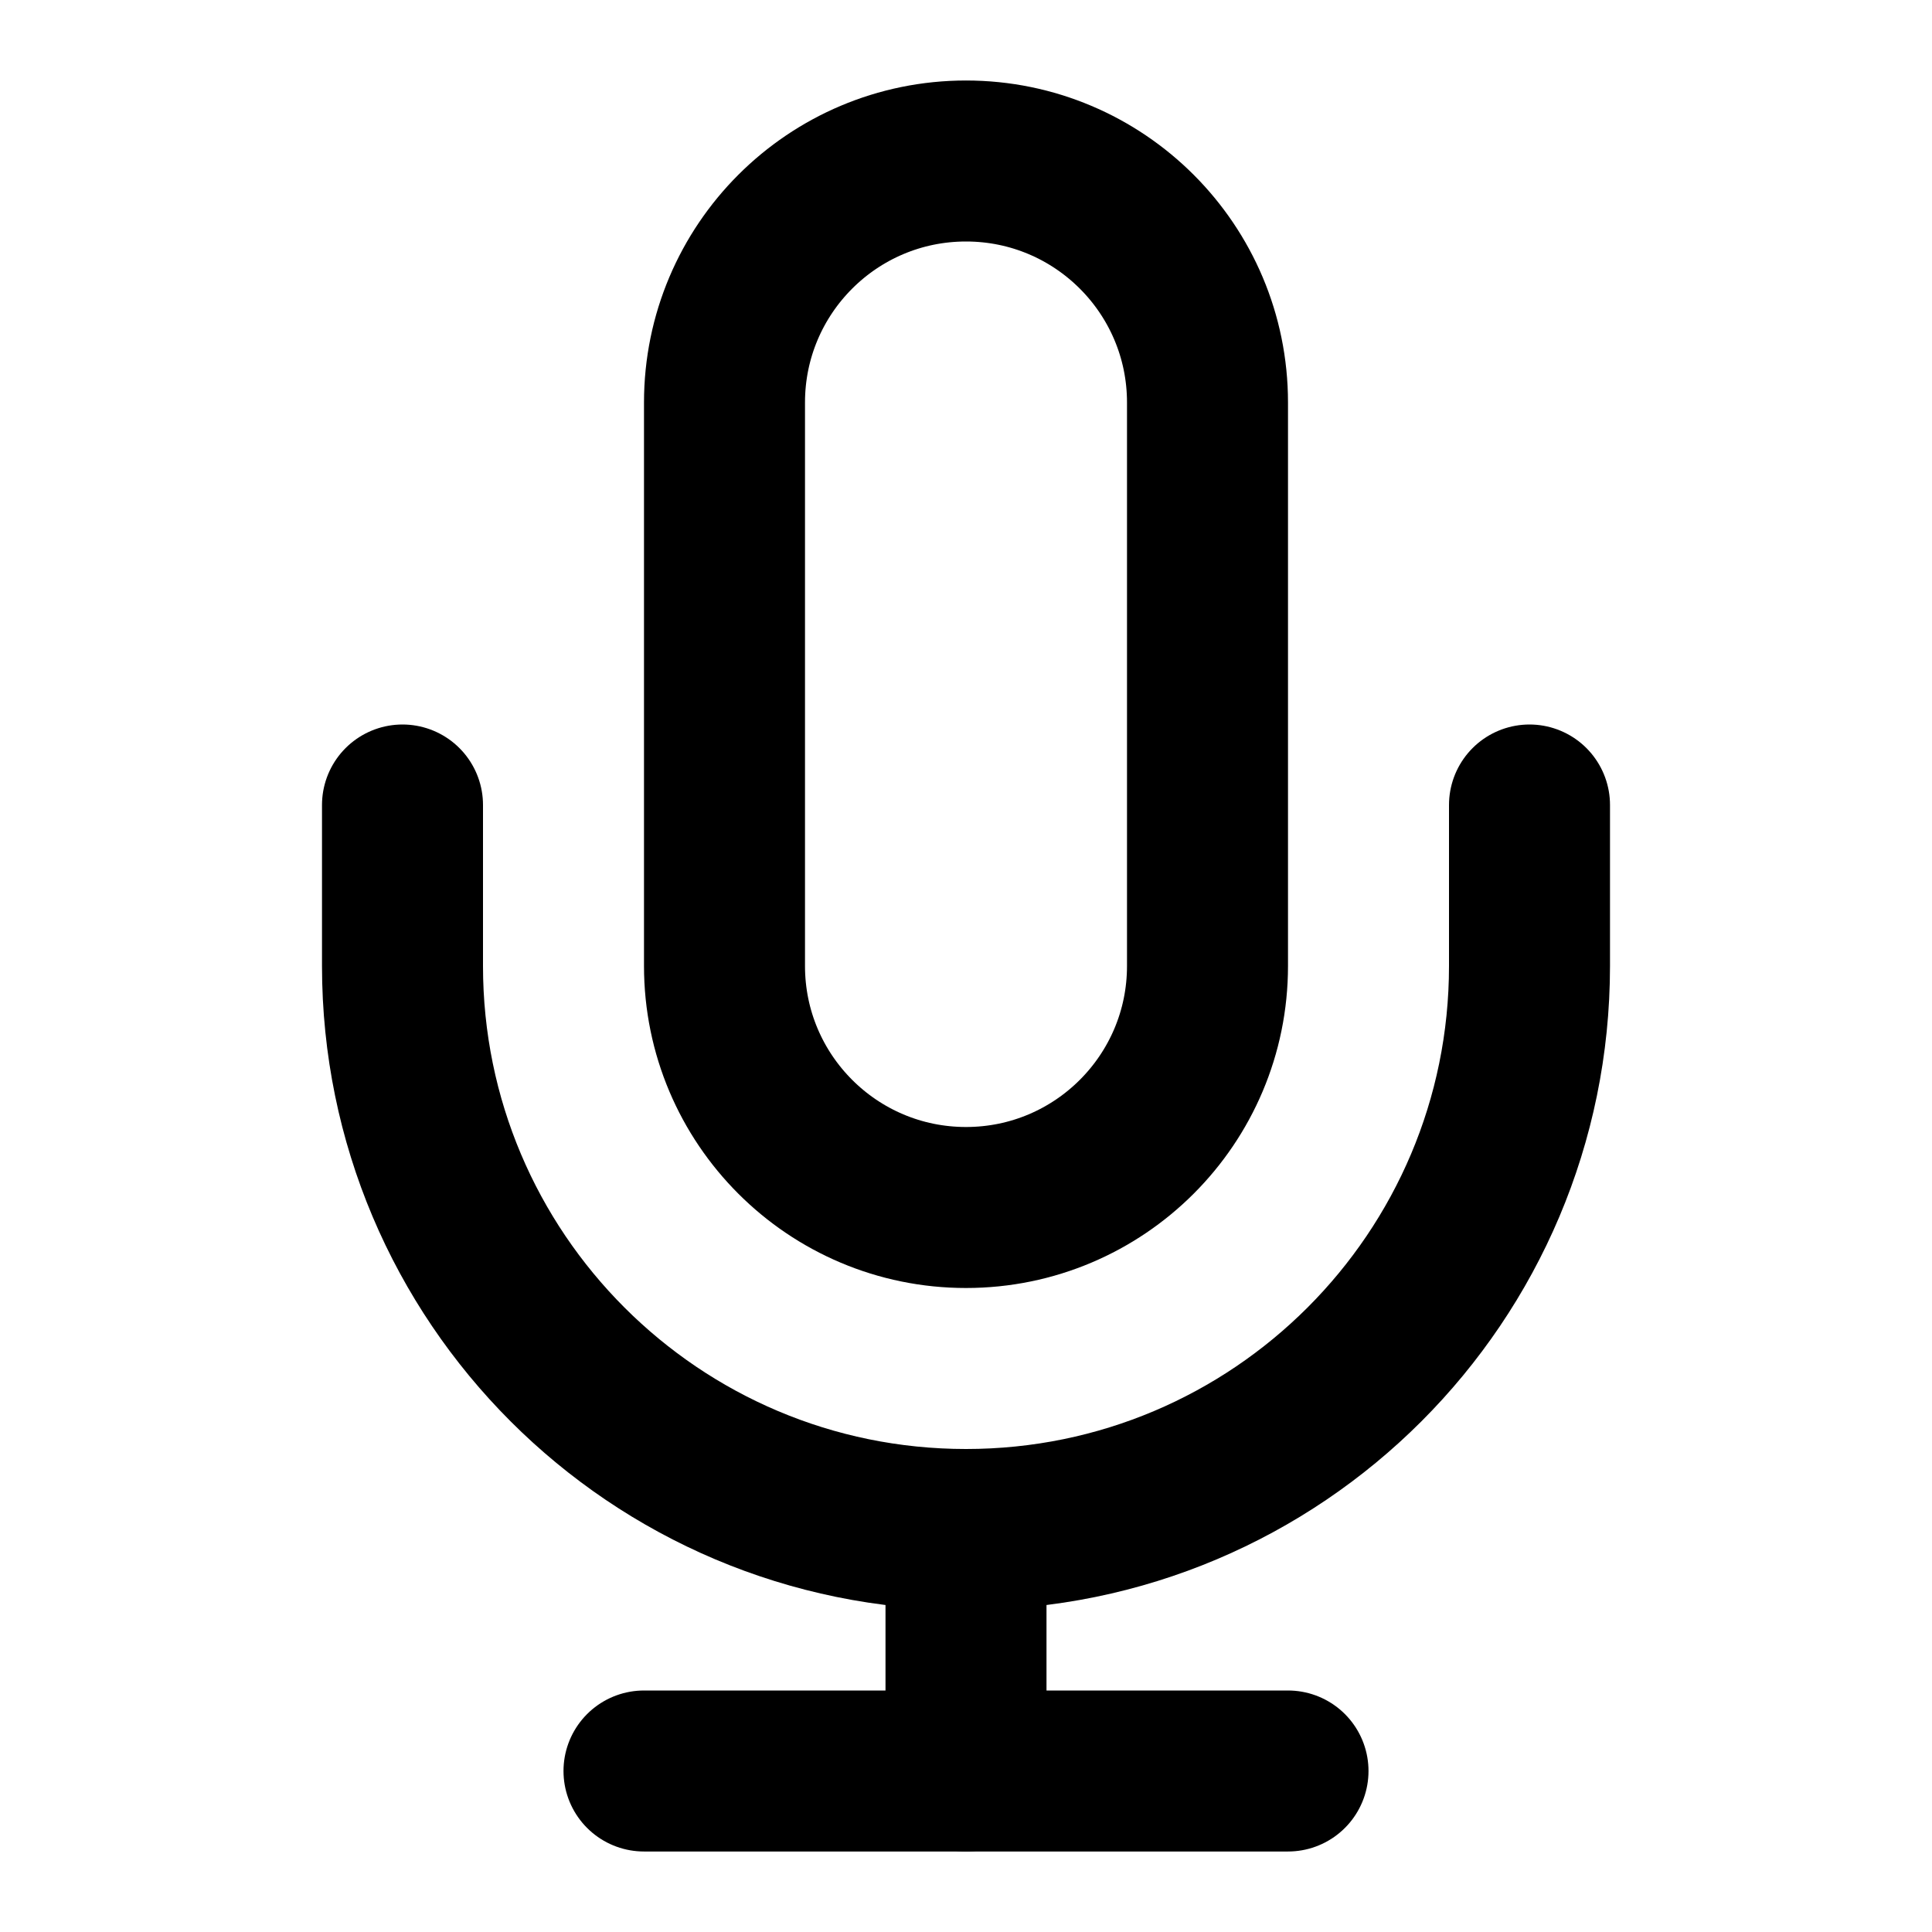
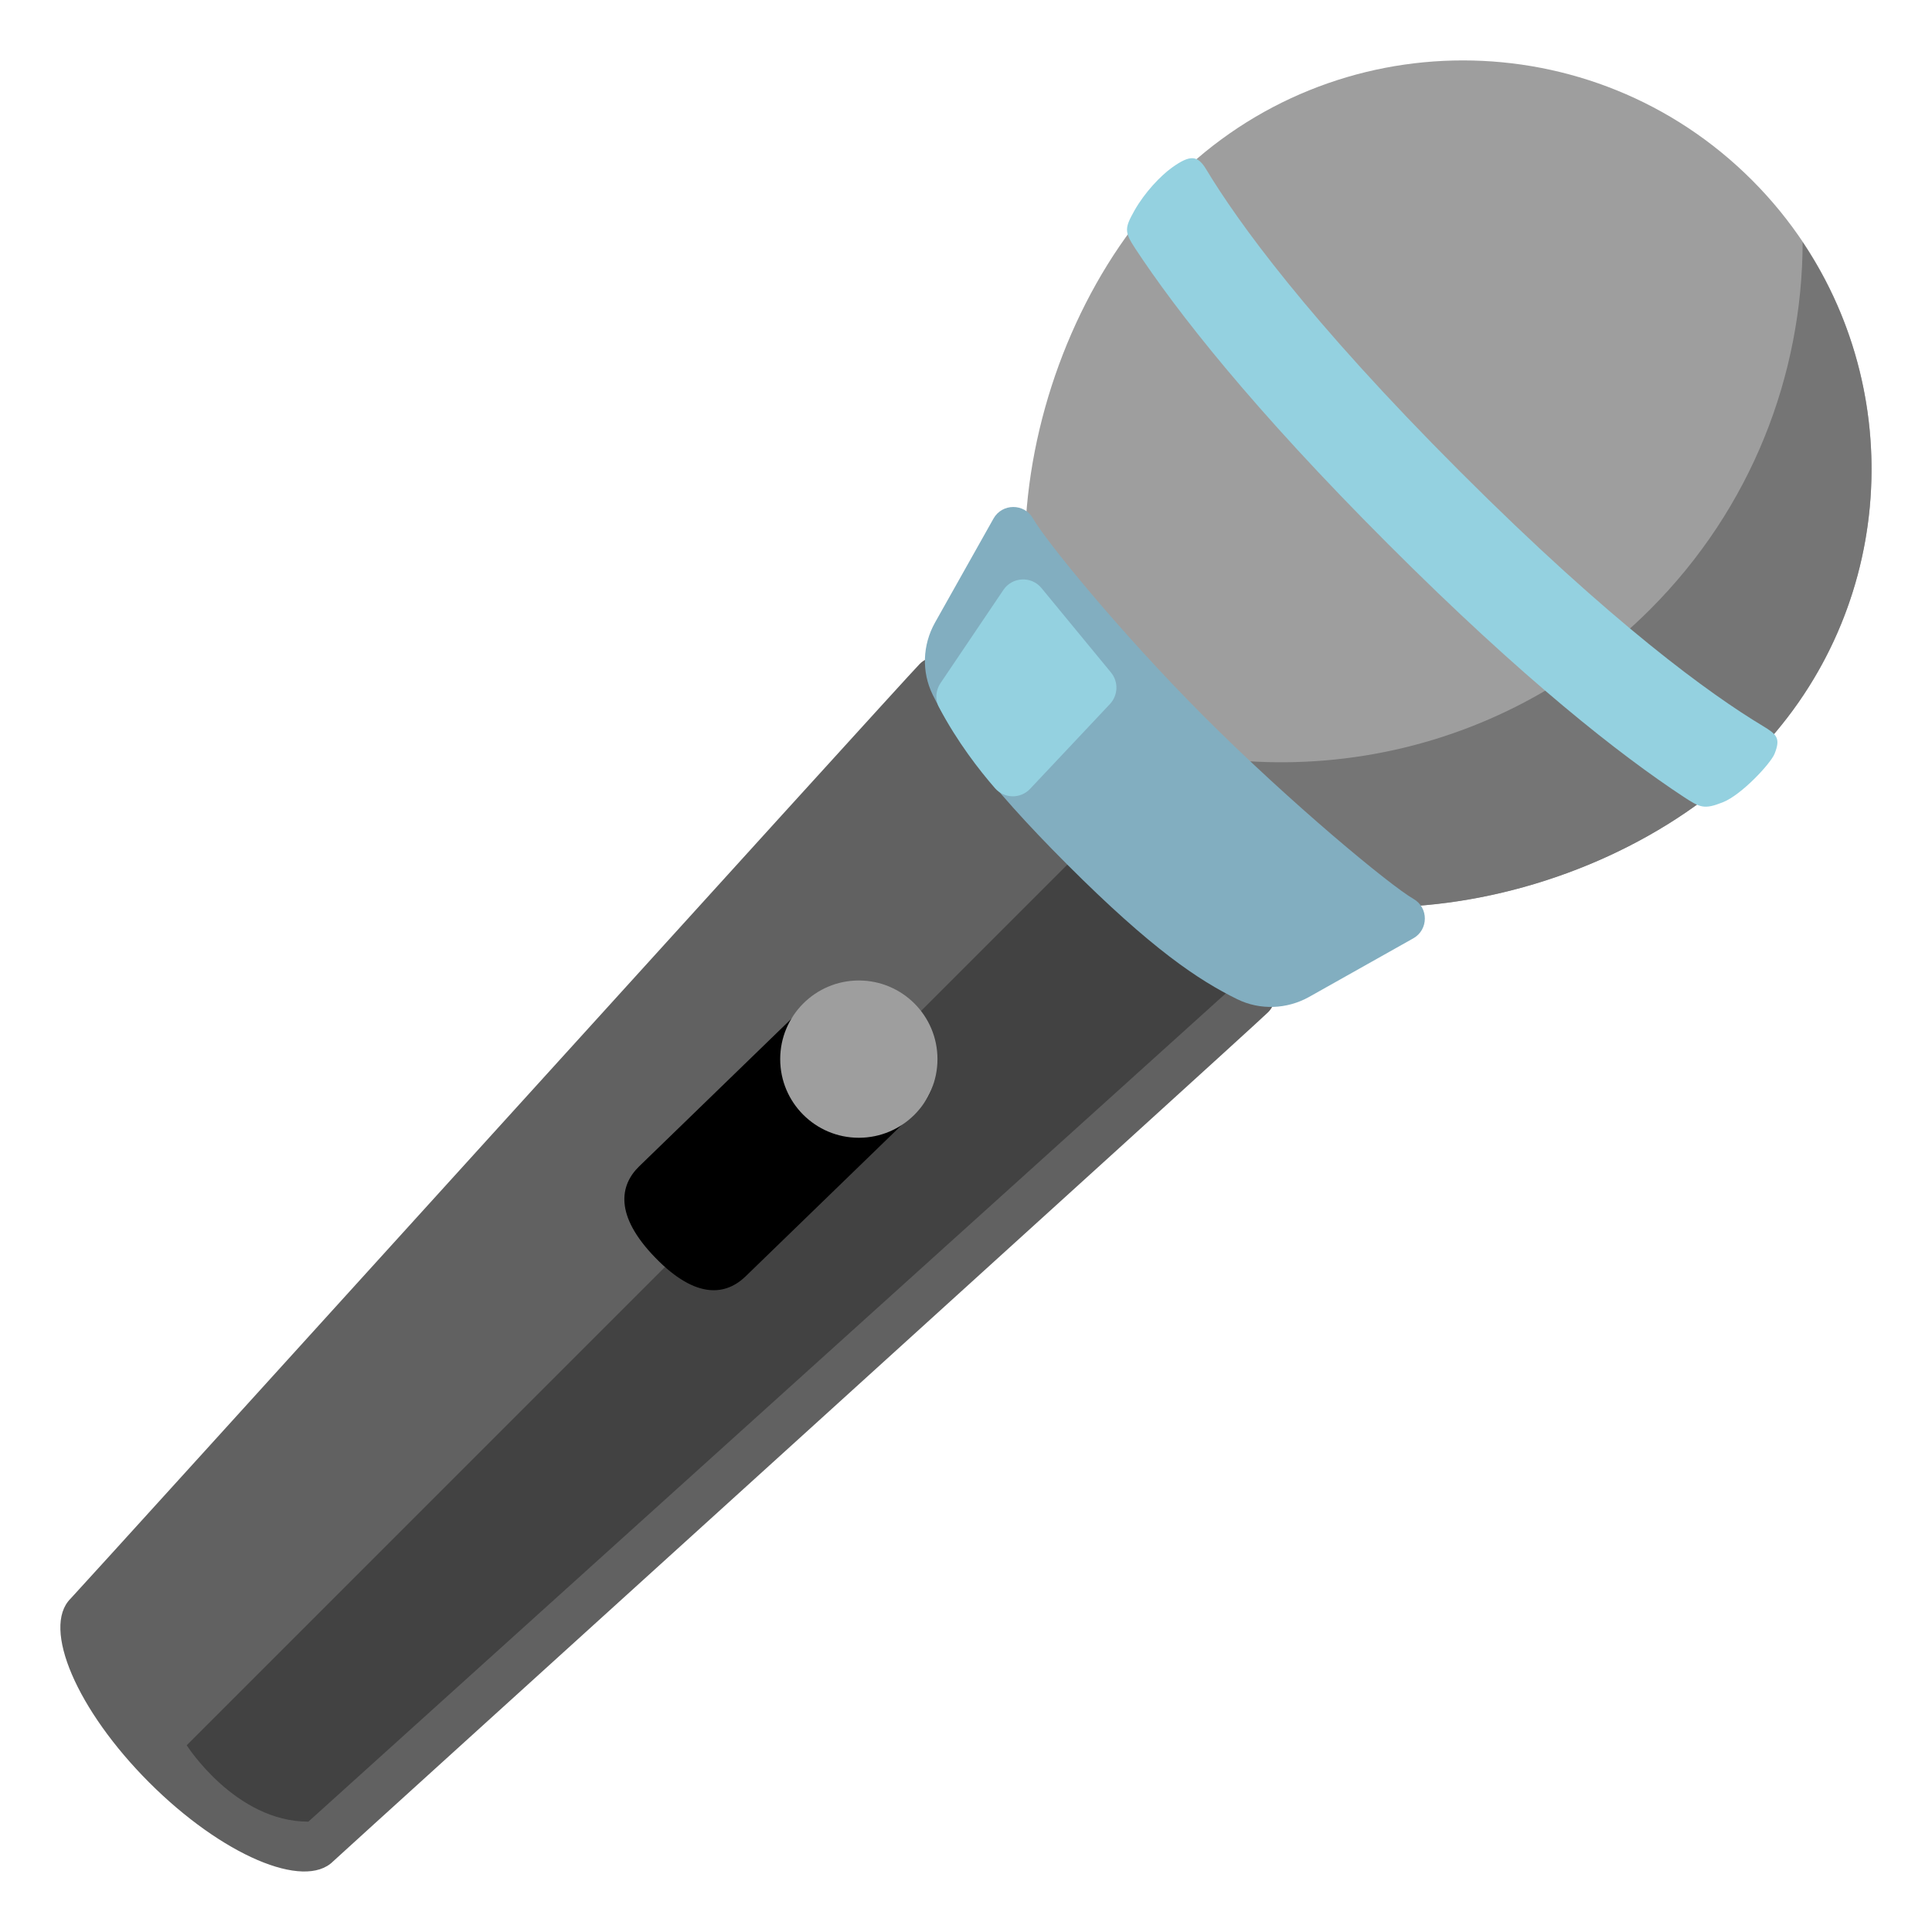
- <svg xmlns="http://www.w3.org/2000/svg" viewBox="0 0 24 24" fill="none" stroke="currentColor" stroke-width="2" stroke-linecap="round" stroke-linejoin="round">
-   <path d="M12 2a3 3 0 0 1 3 3v7a3 3 0 0 1-6 0V5a3 3 0 0 1 3-3z" />
-   <path d="M19 10v2a7 7 0 0 1-14 0v-2" />
-   <line x1="12" y1="19" x2="12" y2="22" />
-   <line x1="8" y1="22" x2="16" y2="22" />
+ <svg xmlns="http://www.w3.org/2000/svg" version="1.1" id="Layer_2" x="0px" y="0px" viewBox="0 0 128 128" style="enable-background:new 0 0 128 128;" xml:space="preserve">
+   <g>
+     <path style="fill:#9E9E9E;" d="M77.78,11.93c10.57-10.57,27.72-10.57,38.29,0s10.57,27.72,0,38.29S84.87,64.28,74.3,53.7   S67.2,22.5,77.78,11.93z" />
+     <path style="fill:#757575;" d="M119.43,16.04c-0.02,8.82-3.39,17.63-10.12,24.35c-10.66,10.66-26.56,12.89-39.42,6.7   c1.03,2.45,2.48,4.7,4.4,6.62c10.57,10.57,31.2,7.09,41.77-3.48C125.36,40.93,126.48,26.56,119.43,16.04z" />
+     <path style="fill:#616161;" d="M84.02,67.06c1.92-1.92-1.69-8.65-8.06-15.02c-6.37-6.37-13.1-9.98-15.02-8.06   C59.92,45,5.22,105.37,4.67,105.92c-1.92,1.92,0.42,7.38,5.22,12.18s10.26,7.14,12.18,5.22C22.63,122.78,83,68.08,84.02,67.06z" />
+     <path style="fill:#424242;" d="M12.37,115.63L74.3,53.7L83.22,64l-62.79,56.69C15.59,120.69,12.37,115.63,12.37,115.63z" />
+     <path d="M43.42,83.33c-2.75-2.83-2.34-4.82-1.08-6.05L53.87,66.1c1.27-1.23,3.29-1.2,4.52,0.07L61,68.86   c1.23,1.27,1.2,3.29-0.07,4.52L49.4,84.56C48.14,85.78,46.17,86.16,43.42,83.33z" />
+     <circle style="fill:#9E9E9E;" cx="56.9" cy="70.17" r="5.21" />
+     <path style="fill:#94D1E0;" d="M111.54,52.79c1.11,0.73,1.37,0.85,2.61,0.36c1.23-0.49,3.15-2.55,3.42-3.21   c0.41-1.03,0.16-1.28-0.79-1.85c-3.42-2.06-9.93-6.73-20.03-16.83c-10.1-10.1-14.77-16.61-16.83-20.03c-0.57-0.95-1.05-1-2.27-0.13   c-0.75,0.54-1.8,1.63-2.49,2.85c-0.65,1.16-0.68,1.4,0.05,2.51c2.76,4.19,7.76,10.59,16.75,19.58   C100.95,45.04,107.35,50.03,111.54,52.79z" />
+     <path style="fill:#82AEC0;" d="M93.64,59.55c-1.49-0.85-8.07-6.27-13.94-12.15c-5.57-5.59-10.46-11.63-11.26-13.05   c-0.58-1.02-2.05-1.01-2.62,0.01l-3.88,6.9c-0.82,1.47-0.89,3.25-0.15,4.76c1.26,2.56,3.29,5.63,8.92,11.26s8.7,7.66,11.26,8.92   c1.51,0.74,3.29,0.67,4.76-0.15l6.9-3.88C94.65,61.6,94.66,60.13,93.64,59.55z" />
+     <path style="fill:#94D1E0;" d="M62.31,45.26l4.17-6.18c0.59-0.87,1.85-0.93,2.52-0.12l4.61,5.6c0.5,0.61,0.47,1.5-0.07,2.08   l-5.29,5.62c-0.64,0.68-1.72,0.66-2.33-0.04c-1.01-1.16-2.5-3.06-3.71-5.37C61.94,46.35,61.99,45.73,62.31,45.26z" />
+   </g>
</svg>
